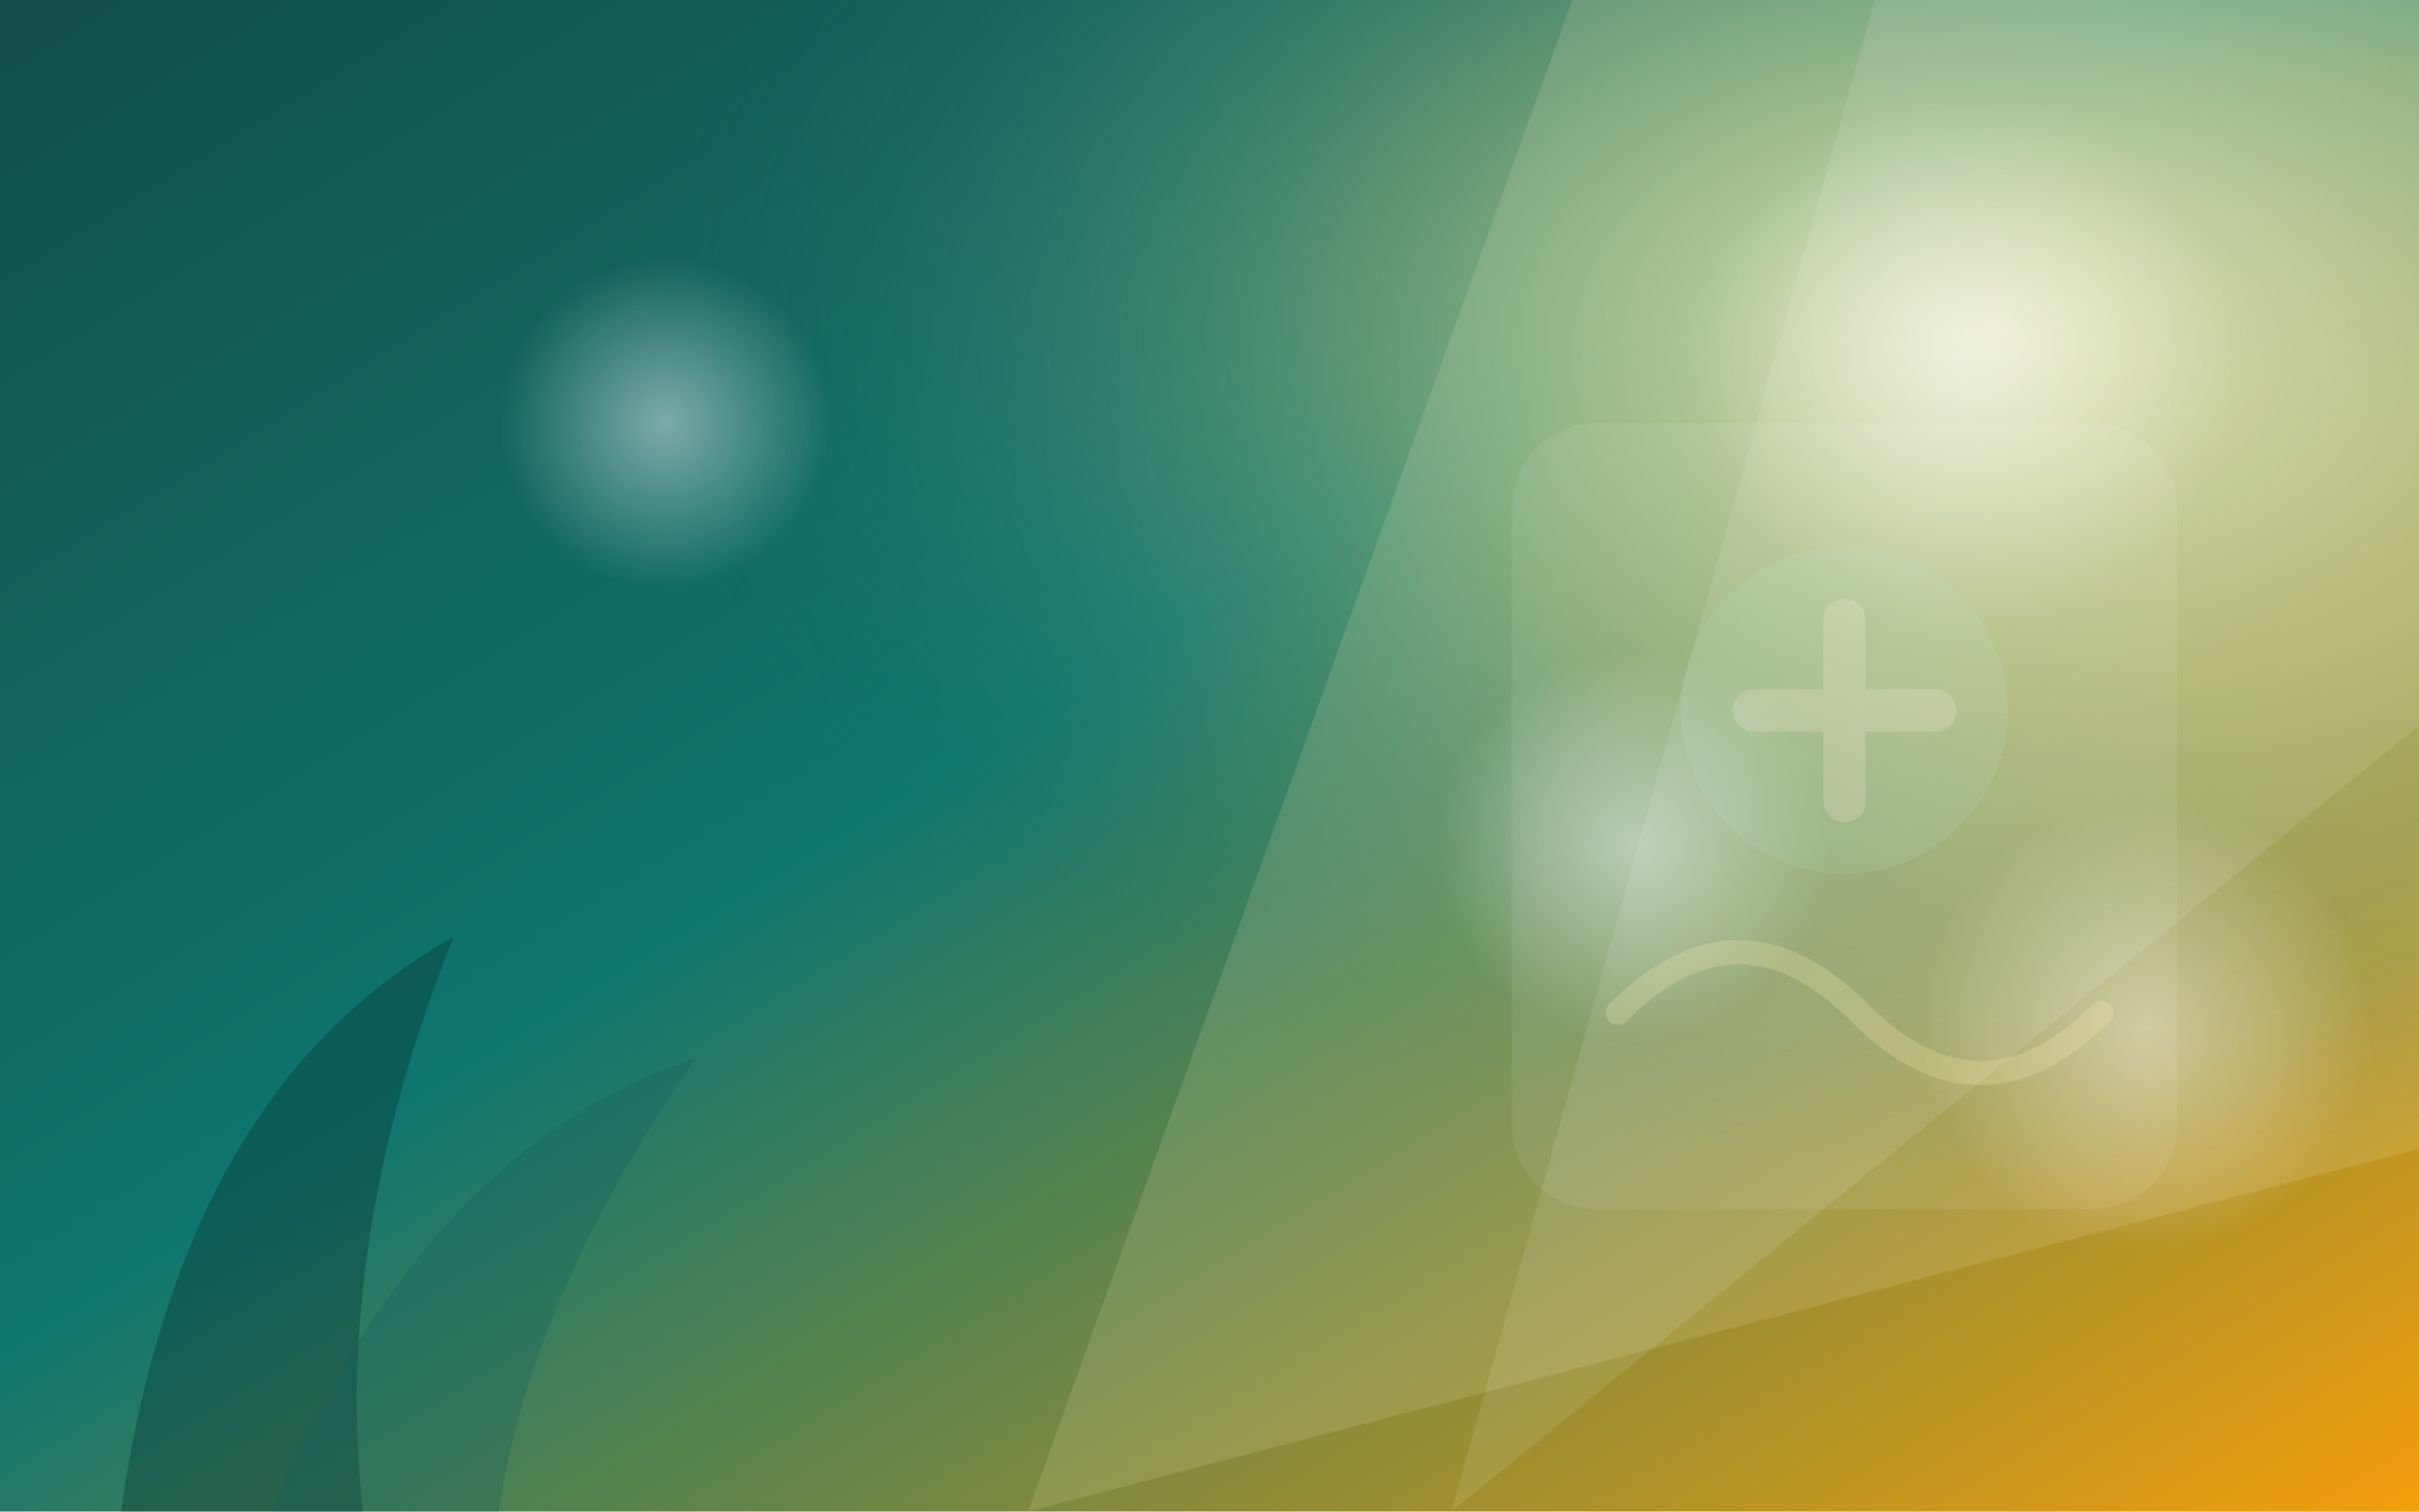
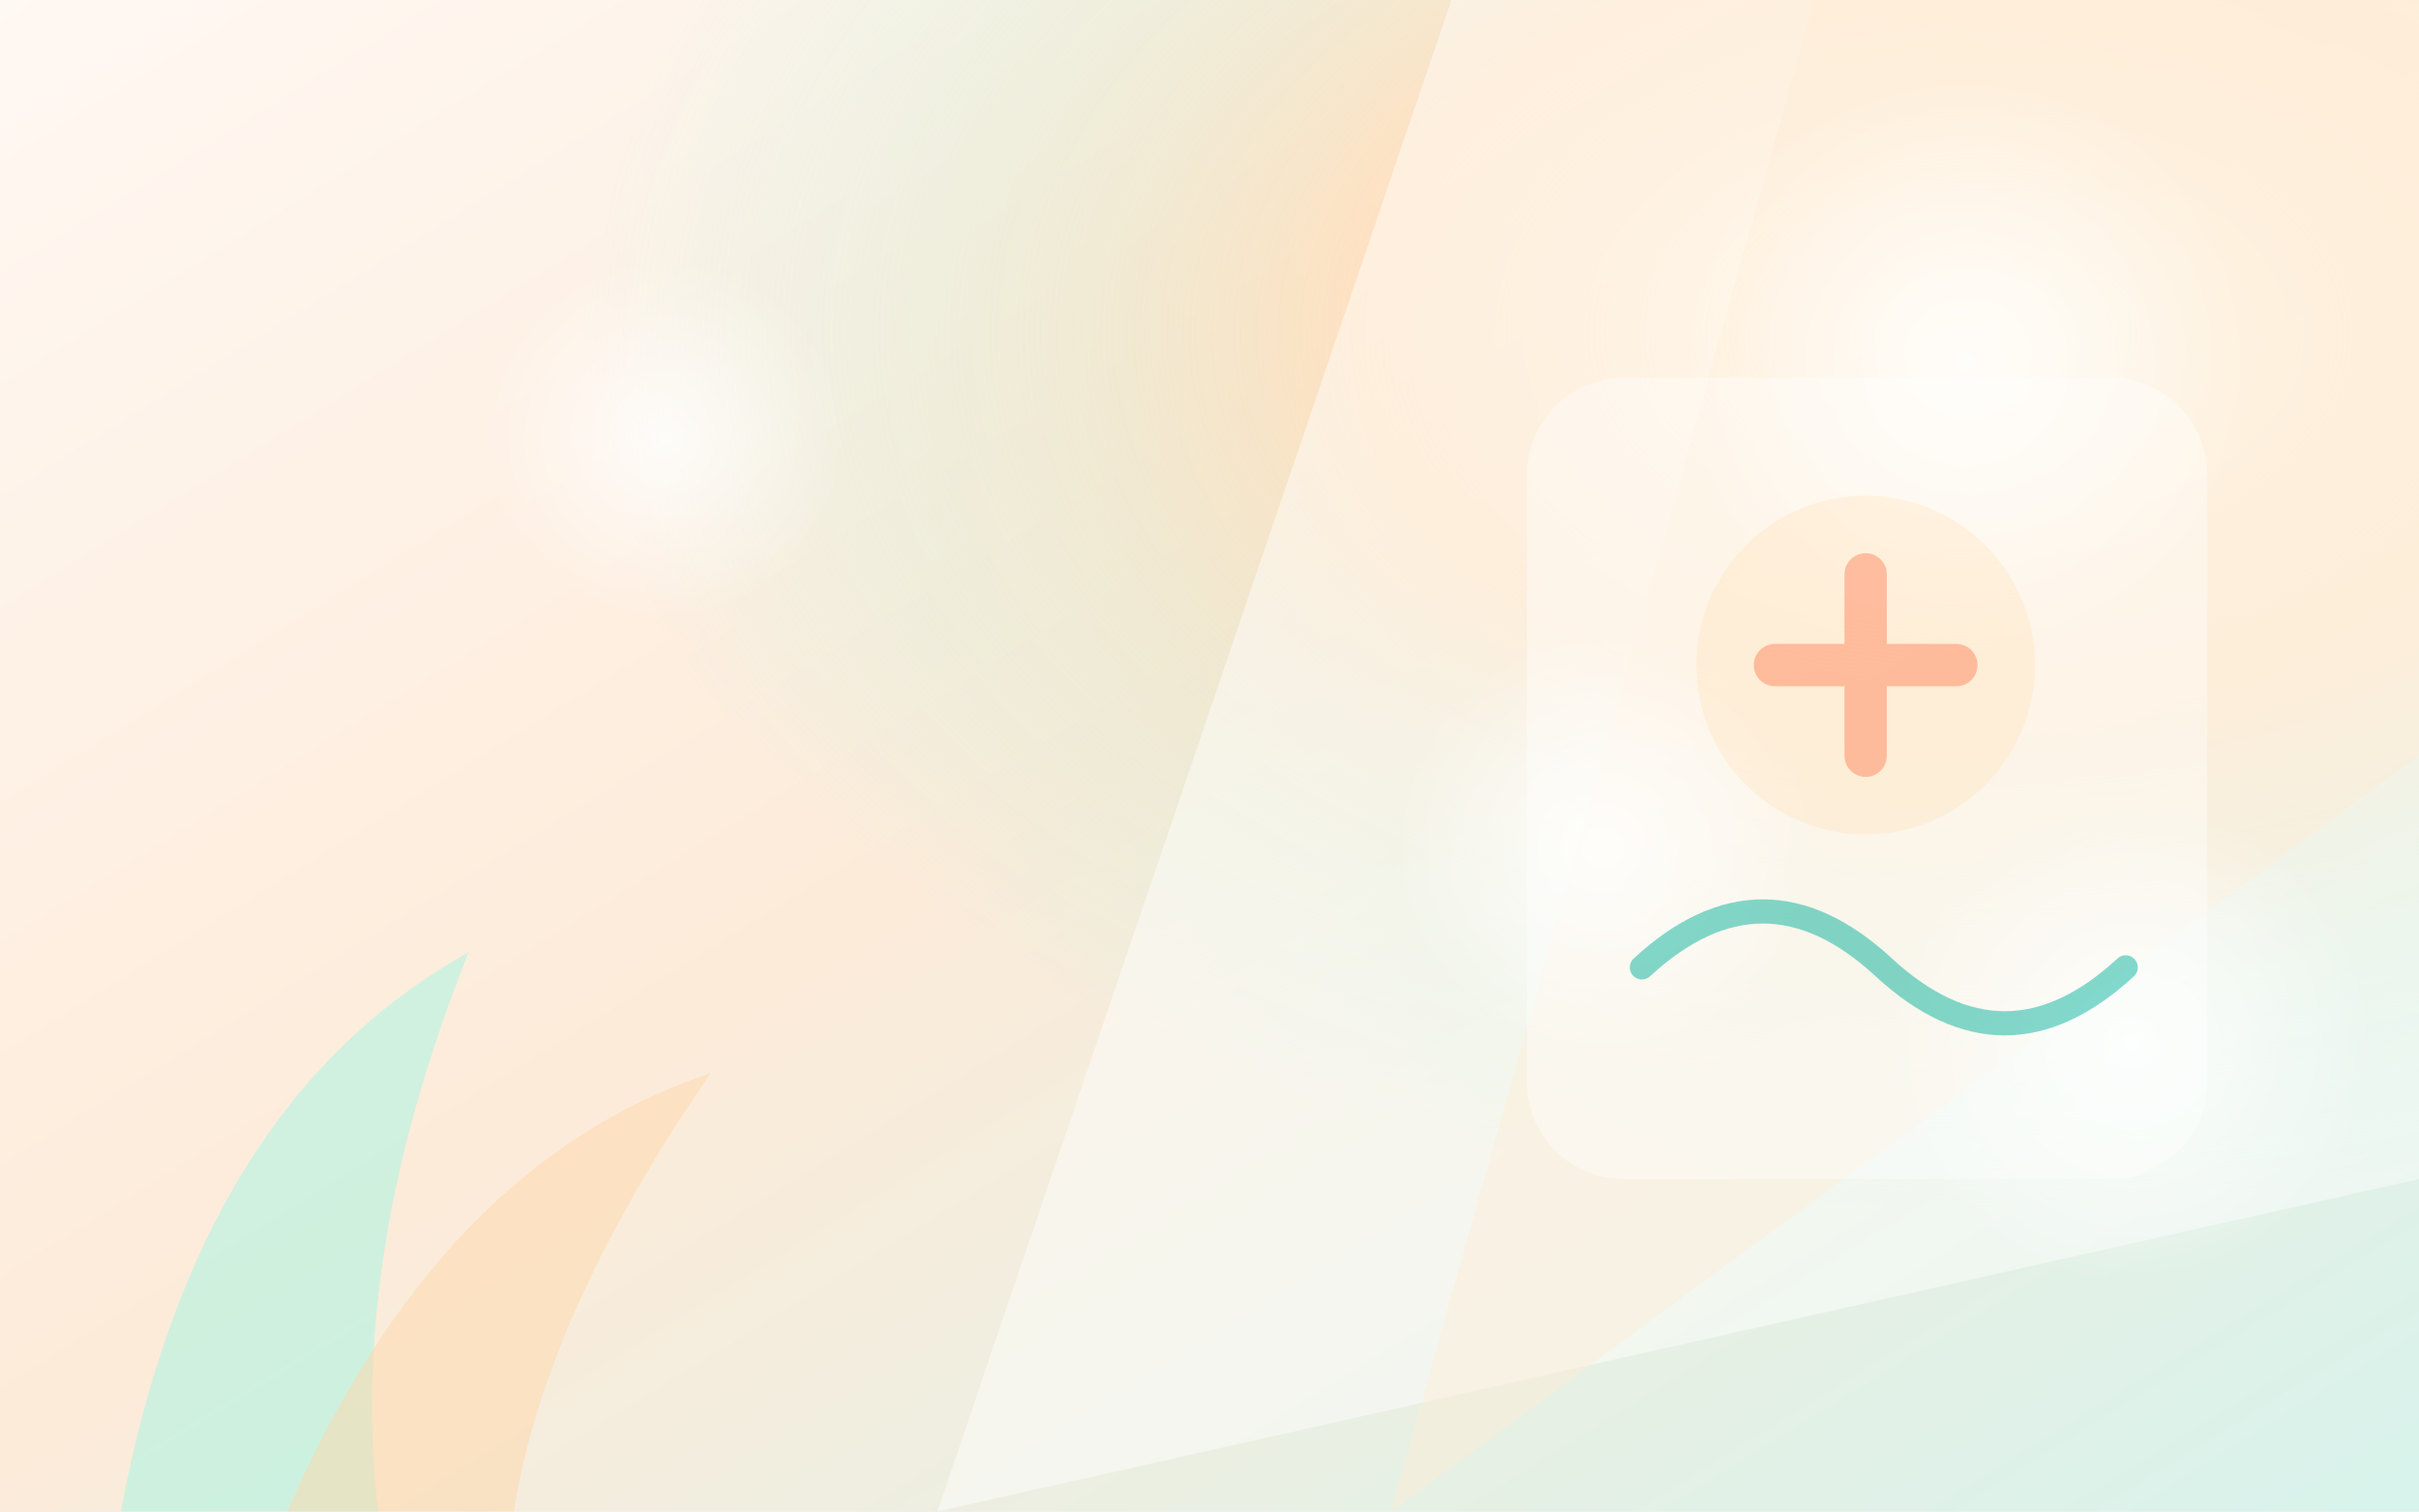
<svg xmlns="http://www.w3.org/2000/svg" viewBox="0 0 800 500" width="800" height="500">
  <defs>
-     <linearGradient id="bg" x1="0%" y1="0%" x2="100%" y2="100%">
-       <stop offset="0%" stop-color="#134e4a" />
-       <stop offset="45%" stop-color="#0f766e" />
-       <stop offset="100%" stop-color="#f59e0b" />
+     <linearGradient id="medWarmBg" x1="0%" y1="0%" x2="100%" y2="100%">
+       <stop offset="0%" stop-color="#fff8f3" />
+       <stop offset="48%" stop-color="#fdebd9" />
+       <stop offset="100%" stop-color="#d7f3ec" />
    </linearGradient>
-     <radialGradient id="sun" cx="82%" cy="22%" r="55%">
-       <stop offset="0%" stop-color="#fef3c7" stop-opacity="0.85" />
-       <stop offset="45%" stop-color="#fde68a" stop-opacity="0.35" />
-       <stop offset="100%" stop-color="#0f766e" stop-opacity="0" />
+     <radialGradient id="medSunGlow" cx="82%" cy="22%" r="58%">
+       <stop offset="0%" stop-color="#fffbeb" stop-opacity="0.95" />
+       <stop offset="45%" stop-color="#fed7aa" stop-opacity="0.55" />
+       <stop offset="100%" stop-color="#99f6e4" stop-opacity="0" />
    </radialGradient>
-     <radialGradient id="bokeh" cx="50%" cy="50%" r="50%">
-       <stop offset="0%" stop-color="#ffffff" stop-opacity="0.45" />
+     <radialGradient id="medBokeh" cx="50%" cy="50%" r="50%">
+       <stop offset="0%" stop-color="#ffffff" stop-opacity="0.78" />
      <stop offset="100%" stop-color="#ffffff" stop-opacity="0" />
    </radialGradient>
  </defs>
-   <rect width="800" height="500" fill="url(#bg)" />
-   <rect width="800" height="500" fill="url(#sun)" />
-   <polygon points="520,0 800,0 800,380 340,500" fill="#fef3c7" opacity="0.14" />
-   <polygon points="620,0 800,0 800,240 480,500" fill="#ffffff" opacity="0.1" />
-   <circle cx="650" cy="120" r="90" fill="url(#bokeh)" />
-   <circle cx="540" cy="280" r="65" fill="url(#bokeh)" />
-   <circle cx="220" cy="140" r="55" fill="url(#bokeh)" />
-   <circle cx="710" cy="340" r="75" fill="url(#bokeh)" />
-   <g opacity="0.28" transform="translate(460, 110)">
-     <rect x="40" y="30" width="220" height="260" rx="28" fill="#ffffff" opacity="0.25" />
-     <circle cx="150" cy="125" r="54" fill="#ccfbf1" opacity="0.45" />
-     <path d="M150 95 v60 M120 125 h60" stroke="#ffffff" stroke-width="14" stroke-linecap="round" />
-     <path d="M75 225 Q115 185 155 225 T235 225" fill="none" stroke="#fef3c7" stroke-width="8" stroke-linecap="round" />
+   <rect width="800" height="500" fill="url(#medWarmBg)" />
+   <rect width="800" height="500" fill="url(#medSunGlow)" />
+   <polygon points="480,0 800,0 800,390 310,500" fill="#ffffff" opacity="0.45" />
+   <polygon points="600,0 800,0 800,250 460,500" fill="#ffedd5" opacity="0.42" />
+   <circle cx="650" cy="120" r="95" fill="url(#medBokeh)" />
+   <circle cx="530" cy="280" r="70" fill="url(#medBokeh)" />
+   <circle cx="220" cy="145" r="60" fill="url(#medBokeh)" />
+   <circle cx="705" cy="345" r="80" fill="url(#medBokeh)" />
+   <g opacity="0.52" transform="translate(465, 95)">
+     <rect x="40" y="30" width="225" height="265" rx="32" fill="#ffffff" opacity="0.72" />
+     <circle cx="152" cy="125" r="56" fill="#ffedd5" />
+     <path d="M152 95 v60 M122 125 h60" stroke="#ff8c61" stroke-width="14" stroke-linecap="round" />
+     <path d="M78 225 Q118 188 158 225 T238 225" fill="none" stroke="#14b8a6" stroke-width="8" stroke-linecap="round" />
  </g>
-   <path d="M40 500 Q60 360 150 310 Q110 410 120 500 Z" fill="#042f2e" opacity="0.35" />
-   <path d="M90 500 Q140 380 230 350 Q175 430 165 500 Z" fill="#115e59" opacity="0.3" />
+   <path d="M40 500 Q65 365 155 315 Q115 415 125 500 Z" fill="#99f6e4" opacity="0.45" />
+   <path d="M95 500 Q145 385 235 355 Q180 435 170 500 Z" fill="#fed7aa" opacity="0.5" />
</svg>
